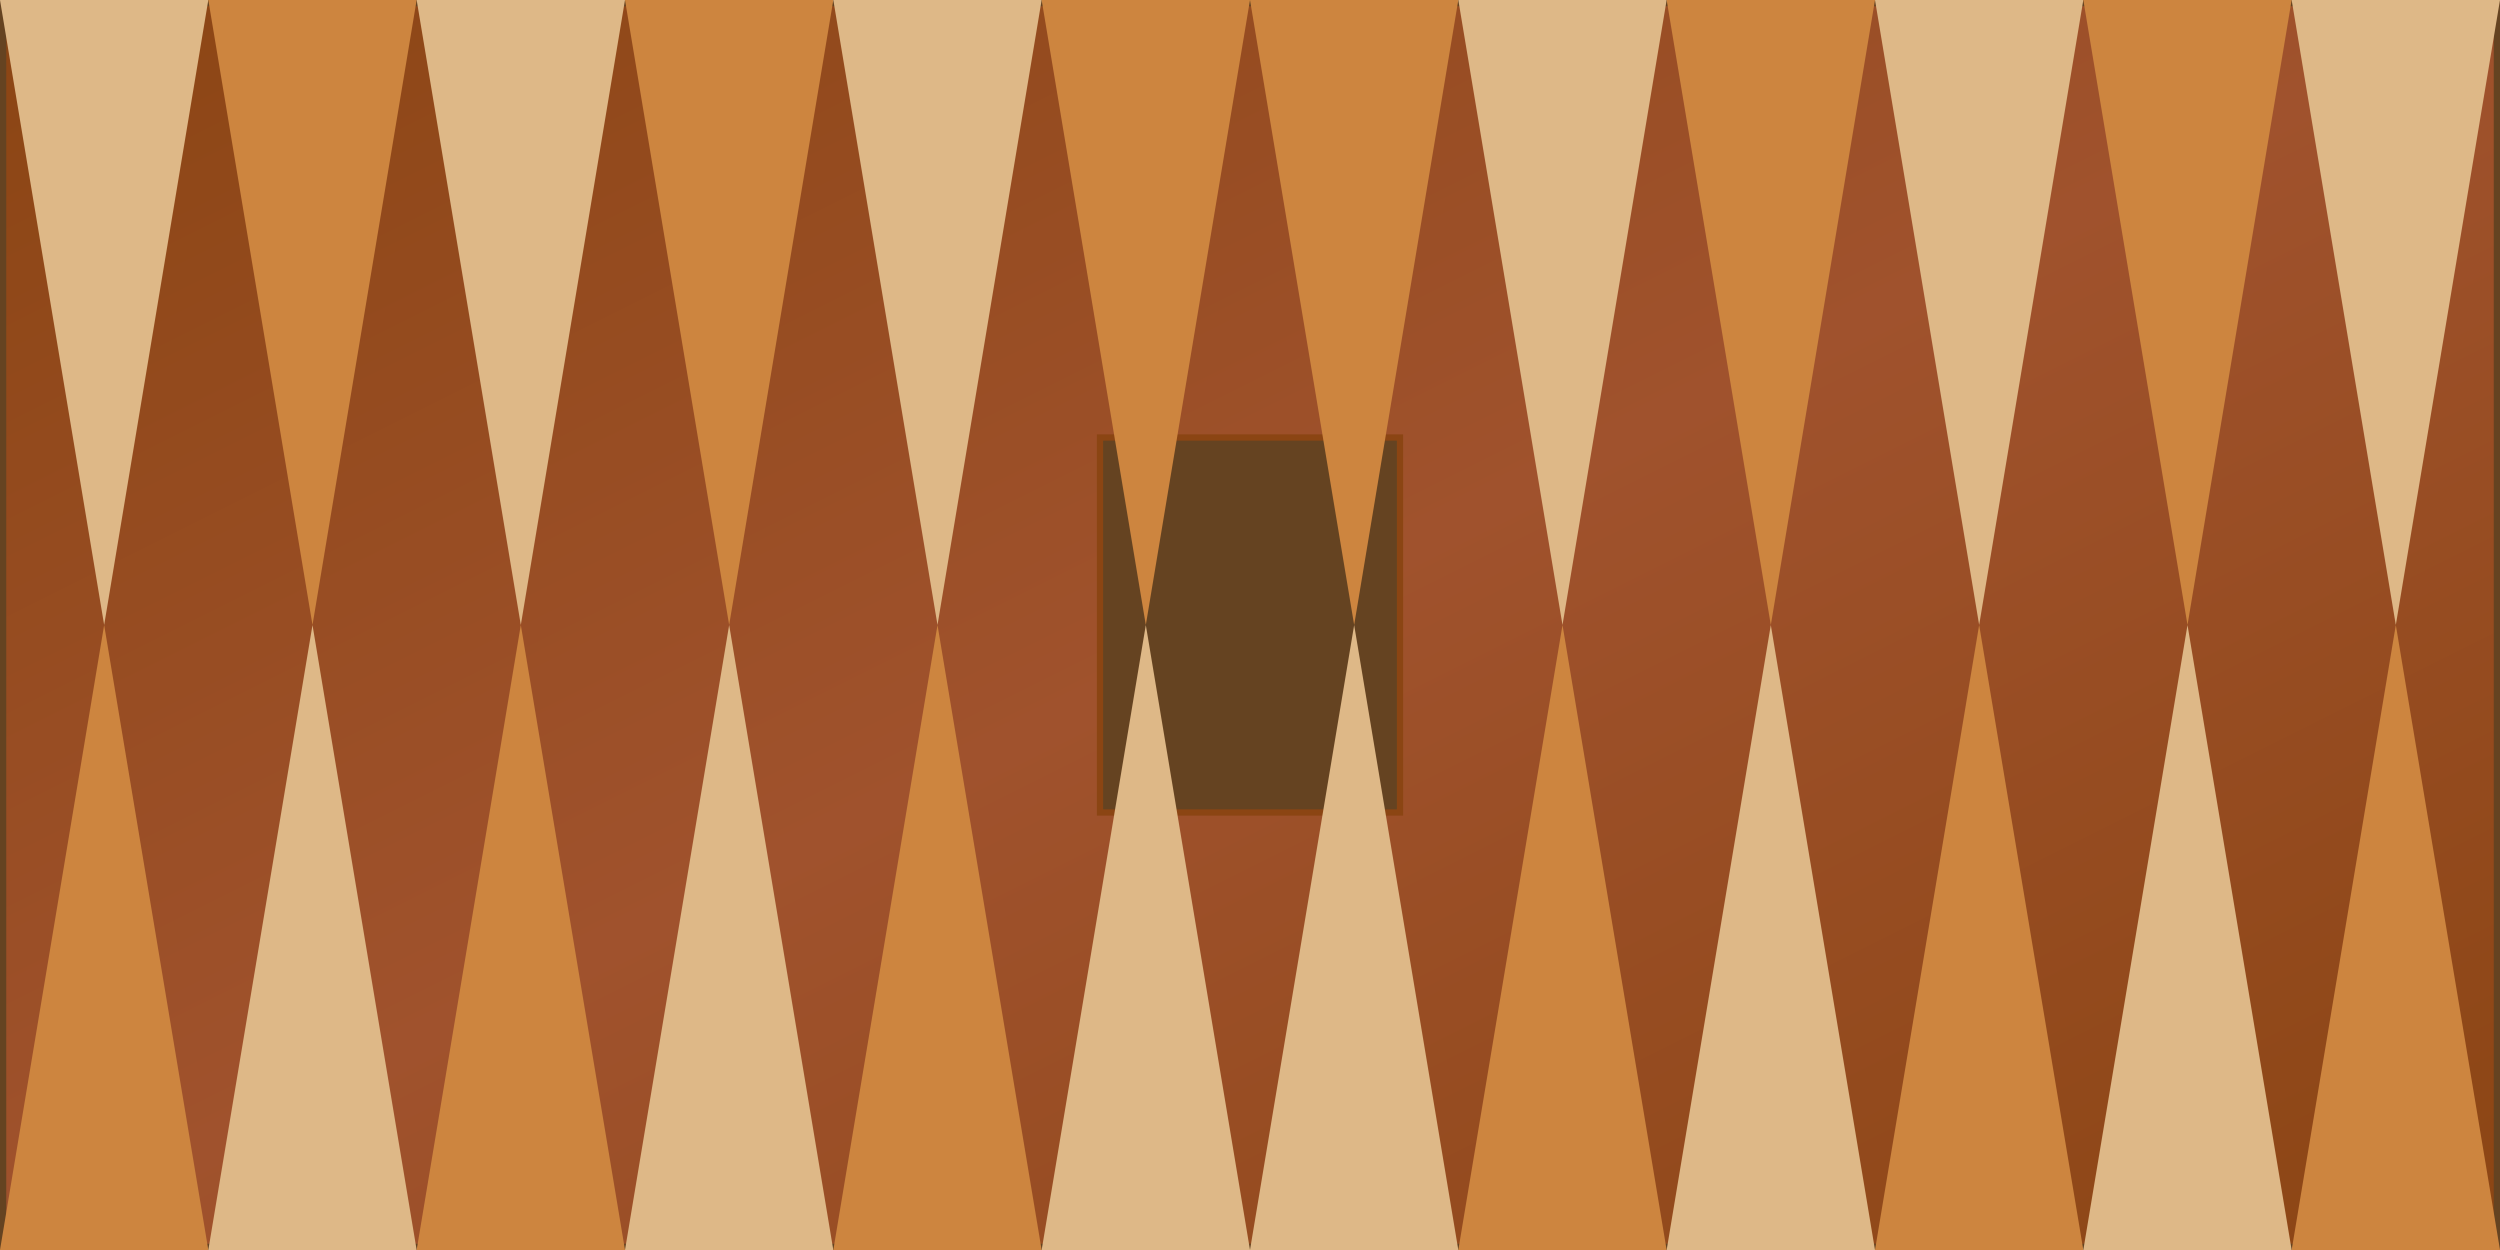
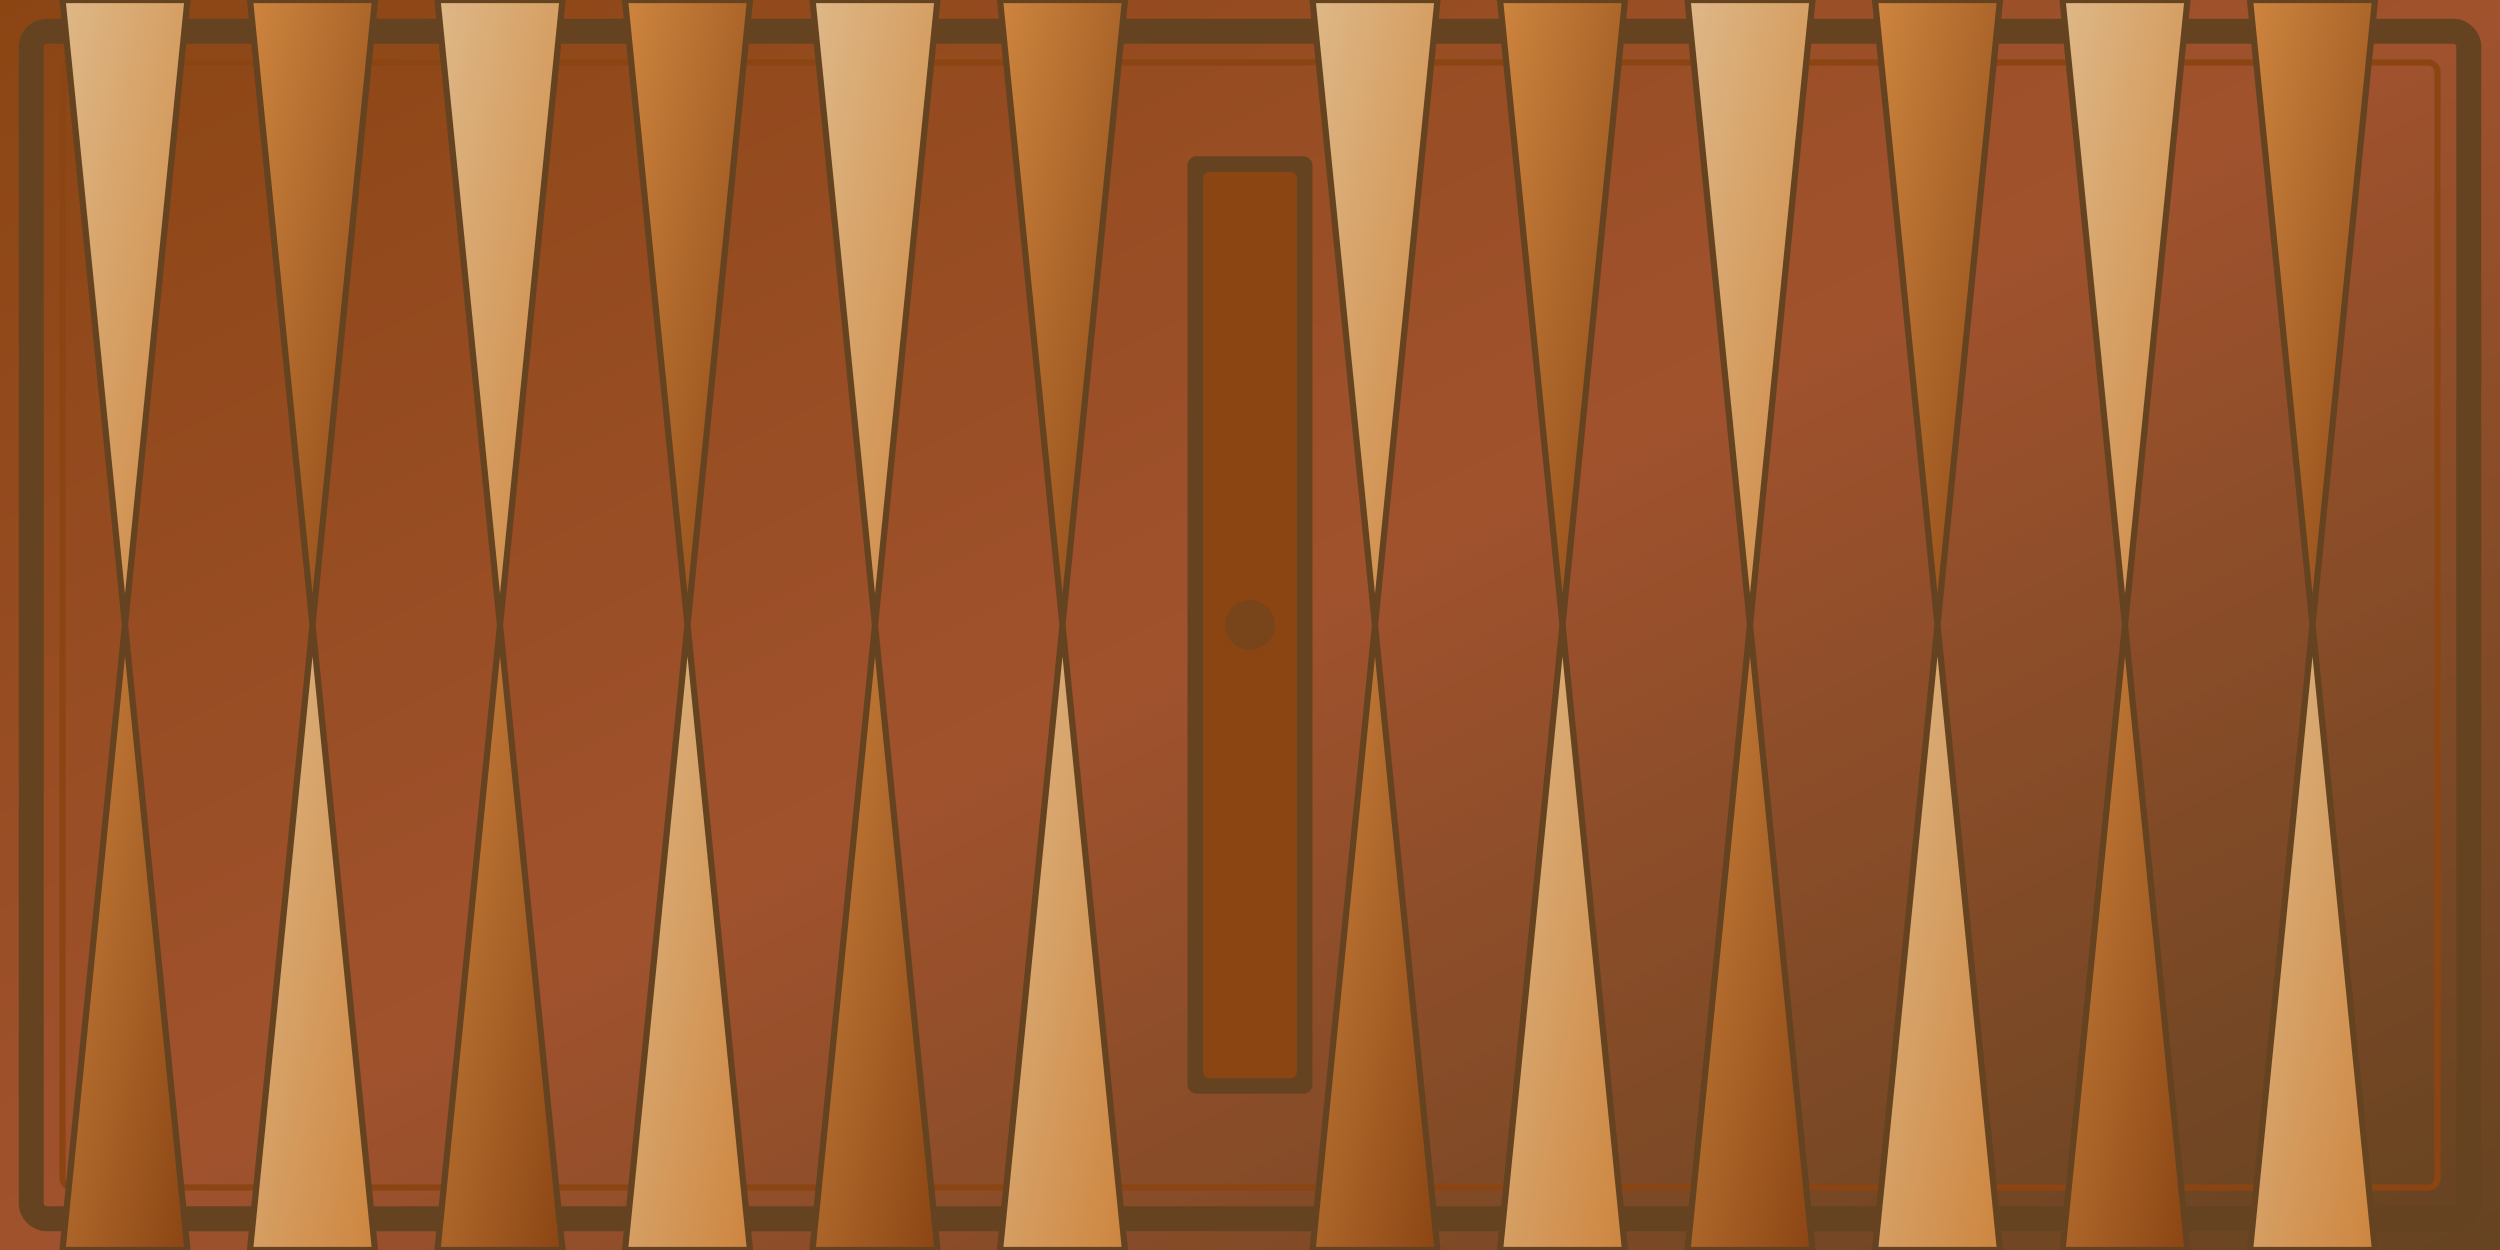
<svg xmlns="http://www.w3.org/2000/svg" width="800" height="400">
  <defs>
    <linearGradient id="boardGradient" x1="0%" y1="0%" x2="100%" y2="100%">
      <stop offset="0%" style="stop-color:#8B4513;stop-opacity:1" />
      <stop offset="50%" style="stop-color:#A0522D;stop-opacity:1" />
+       <stop offset="100%" style="stop-color:#654321;stop-opacity:1" />
+     </linearGradient>
+     <linearGradient id="lightPoint" x1="0%" y1="0%" x2="100%" y2="100%">
+       <stop offset="0%" style="stop-color:#DEB887;stop-opacity:1" />
+       <stop offset="100%" style="stop-color:#CD853F;stop-opacity:1" />
+     </linearGradient>
+     <linearGradient id="darkPoint" x1="0%" y1="0%" x2="100%" y2="100%">
+       <stop offset="0%" style="stop-color:#CD853F;stop-opacity:1" />
      <stop offset="100%" style="stop-color:#8B4513;stop-opacity:1" />
    </linearGradient>
  </defs>
  <rect width="800" height="400" fill="url(#boardGradient)" />
-   <rect x="0" y="0" width="800" height="400" fill="none" stroke="#654321" stroke-width="4" />
-   <rect x="352" y="140" width="96" height="120" fill="#654321" stroke="#8B4513" stroke-width="2" />
-   <g id="top-points">
-     <polygon points="0,0 33.33,200 66.66,0" fill="#DEB887" />
-     <polygon points="66.66,0 100,200 133.33,0" fill="#CD853F" />
-     <polygon points="133.33,0 166.66,200 200,0" fill="#DEB887" />
-     <polygon points="200,0 233.33,200 266.66,0" fill="#CD853F" />
-     <polygon points="266.66,0 300,200 333.33,0" fill="#DEB887" />
-     <polygon points="333.33,0 366.66,200 400,0" fill="#CD853F" />
-     <polygon points="466.66,0 500,200 533.33,0" fill="#DEB887" />
-     <polygon points="533.33,0 566.66,200 600,0" fill="#CD853F" />
-     <polygon points="600,0 633.33,200 666.66,0" fill="#DEB887" />
-     <polygon points="666.66,0 700,200 733.33,0" fill="#CD853F" />
-     <polygon points="733.33,0 766.66,200 800,0" fill="#DEB887" />
-     <polygon points="400,0 433.33,200 466.66,0" fill="#CD853F" />
+   <rect x="10" y="10" width="780" height="380" fill="none" stroke="#654321" stroke-width="8" rx="5" />
+   <rect x="20" y="20" width="760" height="360" fill="none" stroke="#8B4513" stroke-width="2" rx="3" />
+   <rect x="380" y="50" width="40" height="300" fill="#654321" rx="3" />
+   <rect x="385" y="55" width="30" height="290" fill="#8B4513" rx="2" />
+   <g id="topPoints">
+     <polygon points="20,0 60,0 40,200" fill="url(#lightPoint)" stroke="#654321" stroke-width="2" />
+     <polygon points="80,0 120,0 100,200" fill="url(#darkPoint)" stroke="#654321" stroke-width="2" />
+     <polygon points="140,0 180,0 160,200" fill="url(#lightPoint)" stroke="#654321" stroke-width="2" />
+     <polygon points="200,0 240,0 220,200" fill="url(#darkPoint)" stroke="#654321" stroke-width="2" />
+     <polygon points="260,0 300,0 280,200" fill="url(#lightPoint)" stroke="#654321" stroke-width="2" />
+     <polygon points="320,0 360,0 340,200" fill="url(#darkPoint)" stroke="#654321" stroke-width="2" />
+     <polygon points="420,0 460,0 440,200" fill="url(#lightPoint)" stroke="#654321" stroke-width="2" />
+     <polygon points="480,0 520,0 500,200" fill="url(#darkPoint)" stroke="#654321" stroke-width="2" />
+     <polygon points="540,0 580,0 560,200" fill="url(#lightPoint)" stroke="#654321" stroke-width="2" />
+     <polygon points="600,0 640,0 620,200" fill="url(#darkPoint)" stroke="#654321" stroke-width="2" />
+     <polygon points="660,0 700,0 680,200" fill="url(#lightPoint)" stroke="#654321" stroke-width="2" />
+     <polygon points="720,0 760,0 740,200" fill="url(#darkPoint)" stroke="#654321" stroke-width="2" />
  </g>
-   <g id="bottom-points">
-     <polygon points="0,400 33.33,200 66.66,400" fill="#CD853F" />
-     <polygon points="66.66,400 100,200 133.33,400" fill="#DEB887" />
-     <polygon points="133.33,400 166.66,200 200,400" fill="#CD853F" />
-     <polygon points="200,400 233.33,200 266.66,400" fill="#DEB887" />
-     <polygon points="266.66,400 300,200 333.33,400" fill="#CD853F" />
-     <polygon points="333.33,400 366.66,200 400,400" fill="#DEB887" />
-     <polygon points="466.66,400 500,200 533.33,400" fill="#CD853F" />
-     <polygon points="533.33,400 566.66,200 600,400" fill="#DEB887" />
-     <polygon points="600,400 633.33,200 666.66,400" fill="#CD853F" />
-     <polygon points="666.66,400 700,200 733.33,400" fill="#DEB887" />
-     <polygon points="733.33,400 766.66,200 800,400" fill="#CD853F" />
-     <polygon points="400,400 433.33,200 466.66,400" fill="#DEB887" />
+   <g id="bottomPoints">
+     <polygon points="20,400 60,400 40,200" fill="url(#darkPoint)" stroke="#654321" stroke-width="2" />
+     <polygon points="80,400 120,400 100,200" fill="url(#lightPoint)" stroke="#654321" stroke-width="2" />
+     <polygon points="140,400 180,400 160,200" fill="url(#darkPoint)" stroke="#654321" stroke-width="2" />
+     <polygon points="200,400 240,400 220,200" fill="url(#lightPoint)" stroke="#654321" stroke-width="2" />
+     <polygon points="260,400 300,400 280,200" fill="url(#darkPoint)" stroke="#654321" stroke-width="2" />
+     <polygon points="320,400 360,400 340,200" fill="url(#lightPoint)" stroke="#654321" stroke-width="2" />
+     <polygon points="420,400 460,400 440,200" fill="url(#darkPoint)" stroke="#654321" stroke-width="2" />
+     <polygon points="480,400 520,400 500,200" fill="url(#lightPoint)" stroke="#654321" stroke-width="2" />
+     <polygon points="540,400 580,400 560,200" fill="url(#darkPoint)" stroke="#654321" stroke-width="2" />
+     <polygon points="600,400 640,400 620,200" fill="url(#lightPoint)" stroke="#654321" stroke-width="2" />
+     <polygon points="660,400 700,400 680,200" fill="url(#darkPoint)" stroke="#654321" stroke-width="2" />
+     <polygon points="720,400 760,400 740,200" fill="url(#lightPoint)" stroke="#654321" stroke-width="2" />
  </g>
+   <circle cx="400" cy="200" r="15" fill="#8B4513" opacity="0.3" />
+   <circle cx="400" cy="200" r="8" fill="#654321" opacity="0.5" />
</svg>
